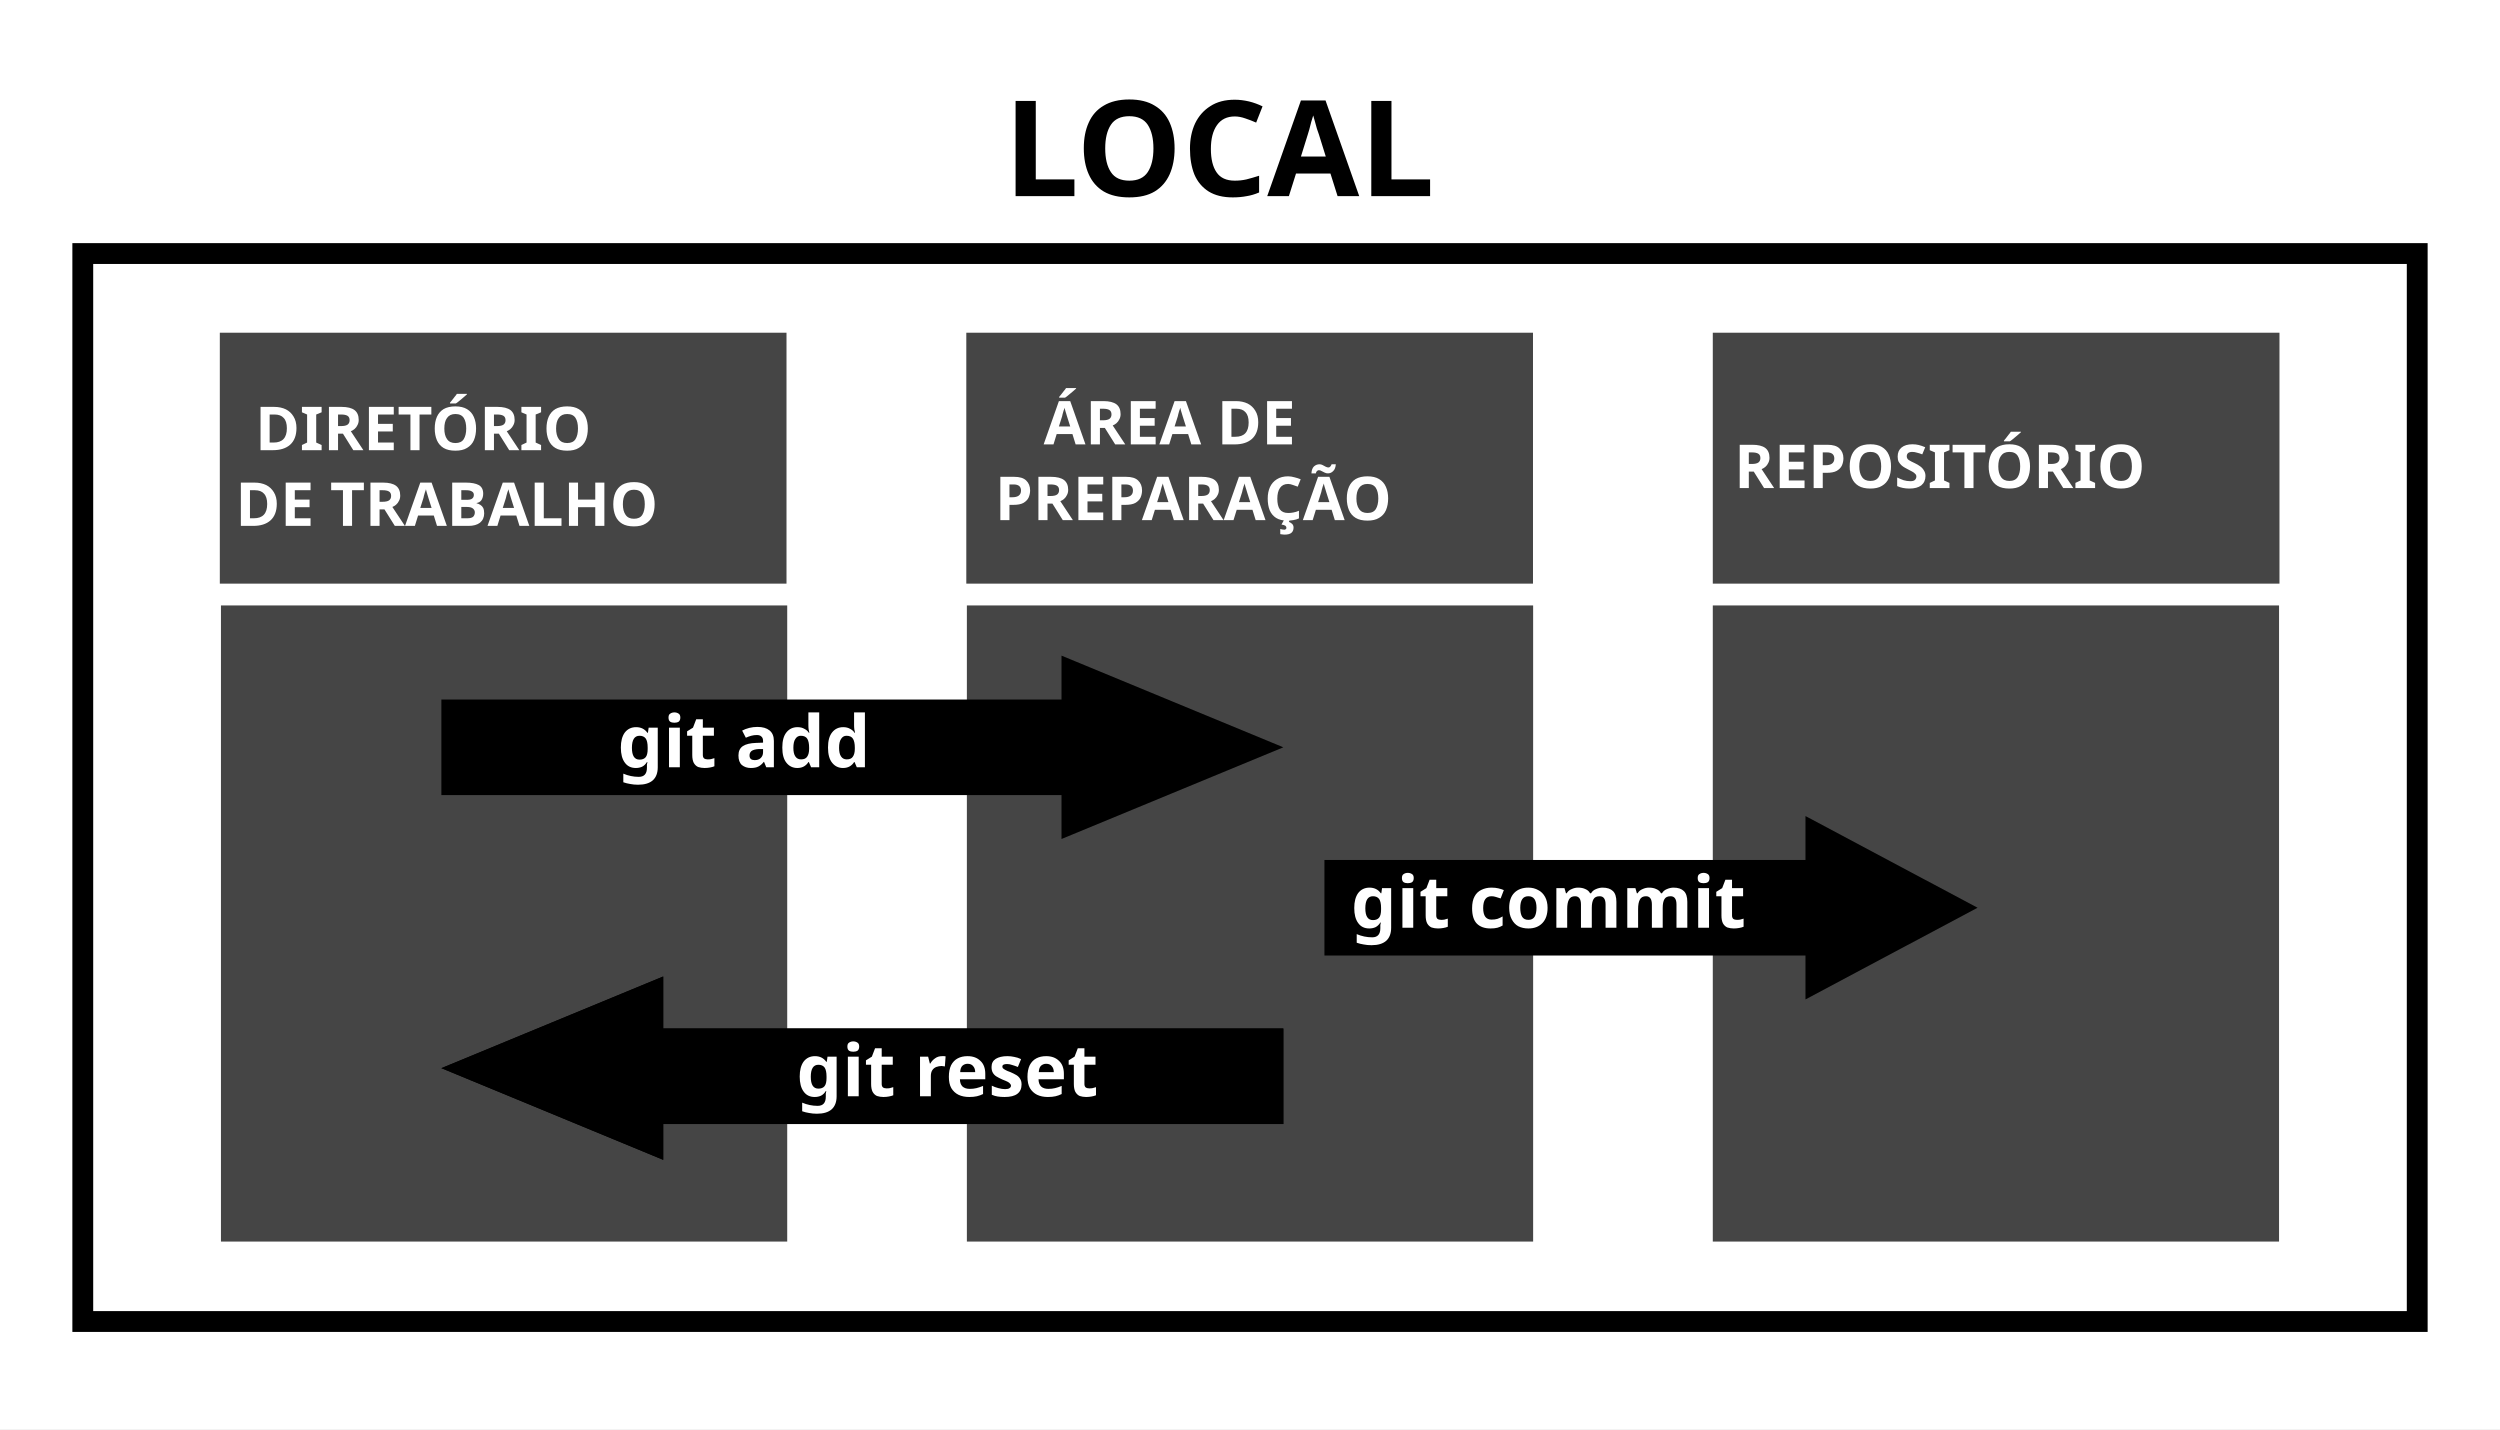
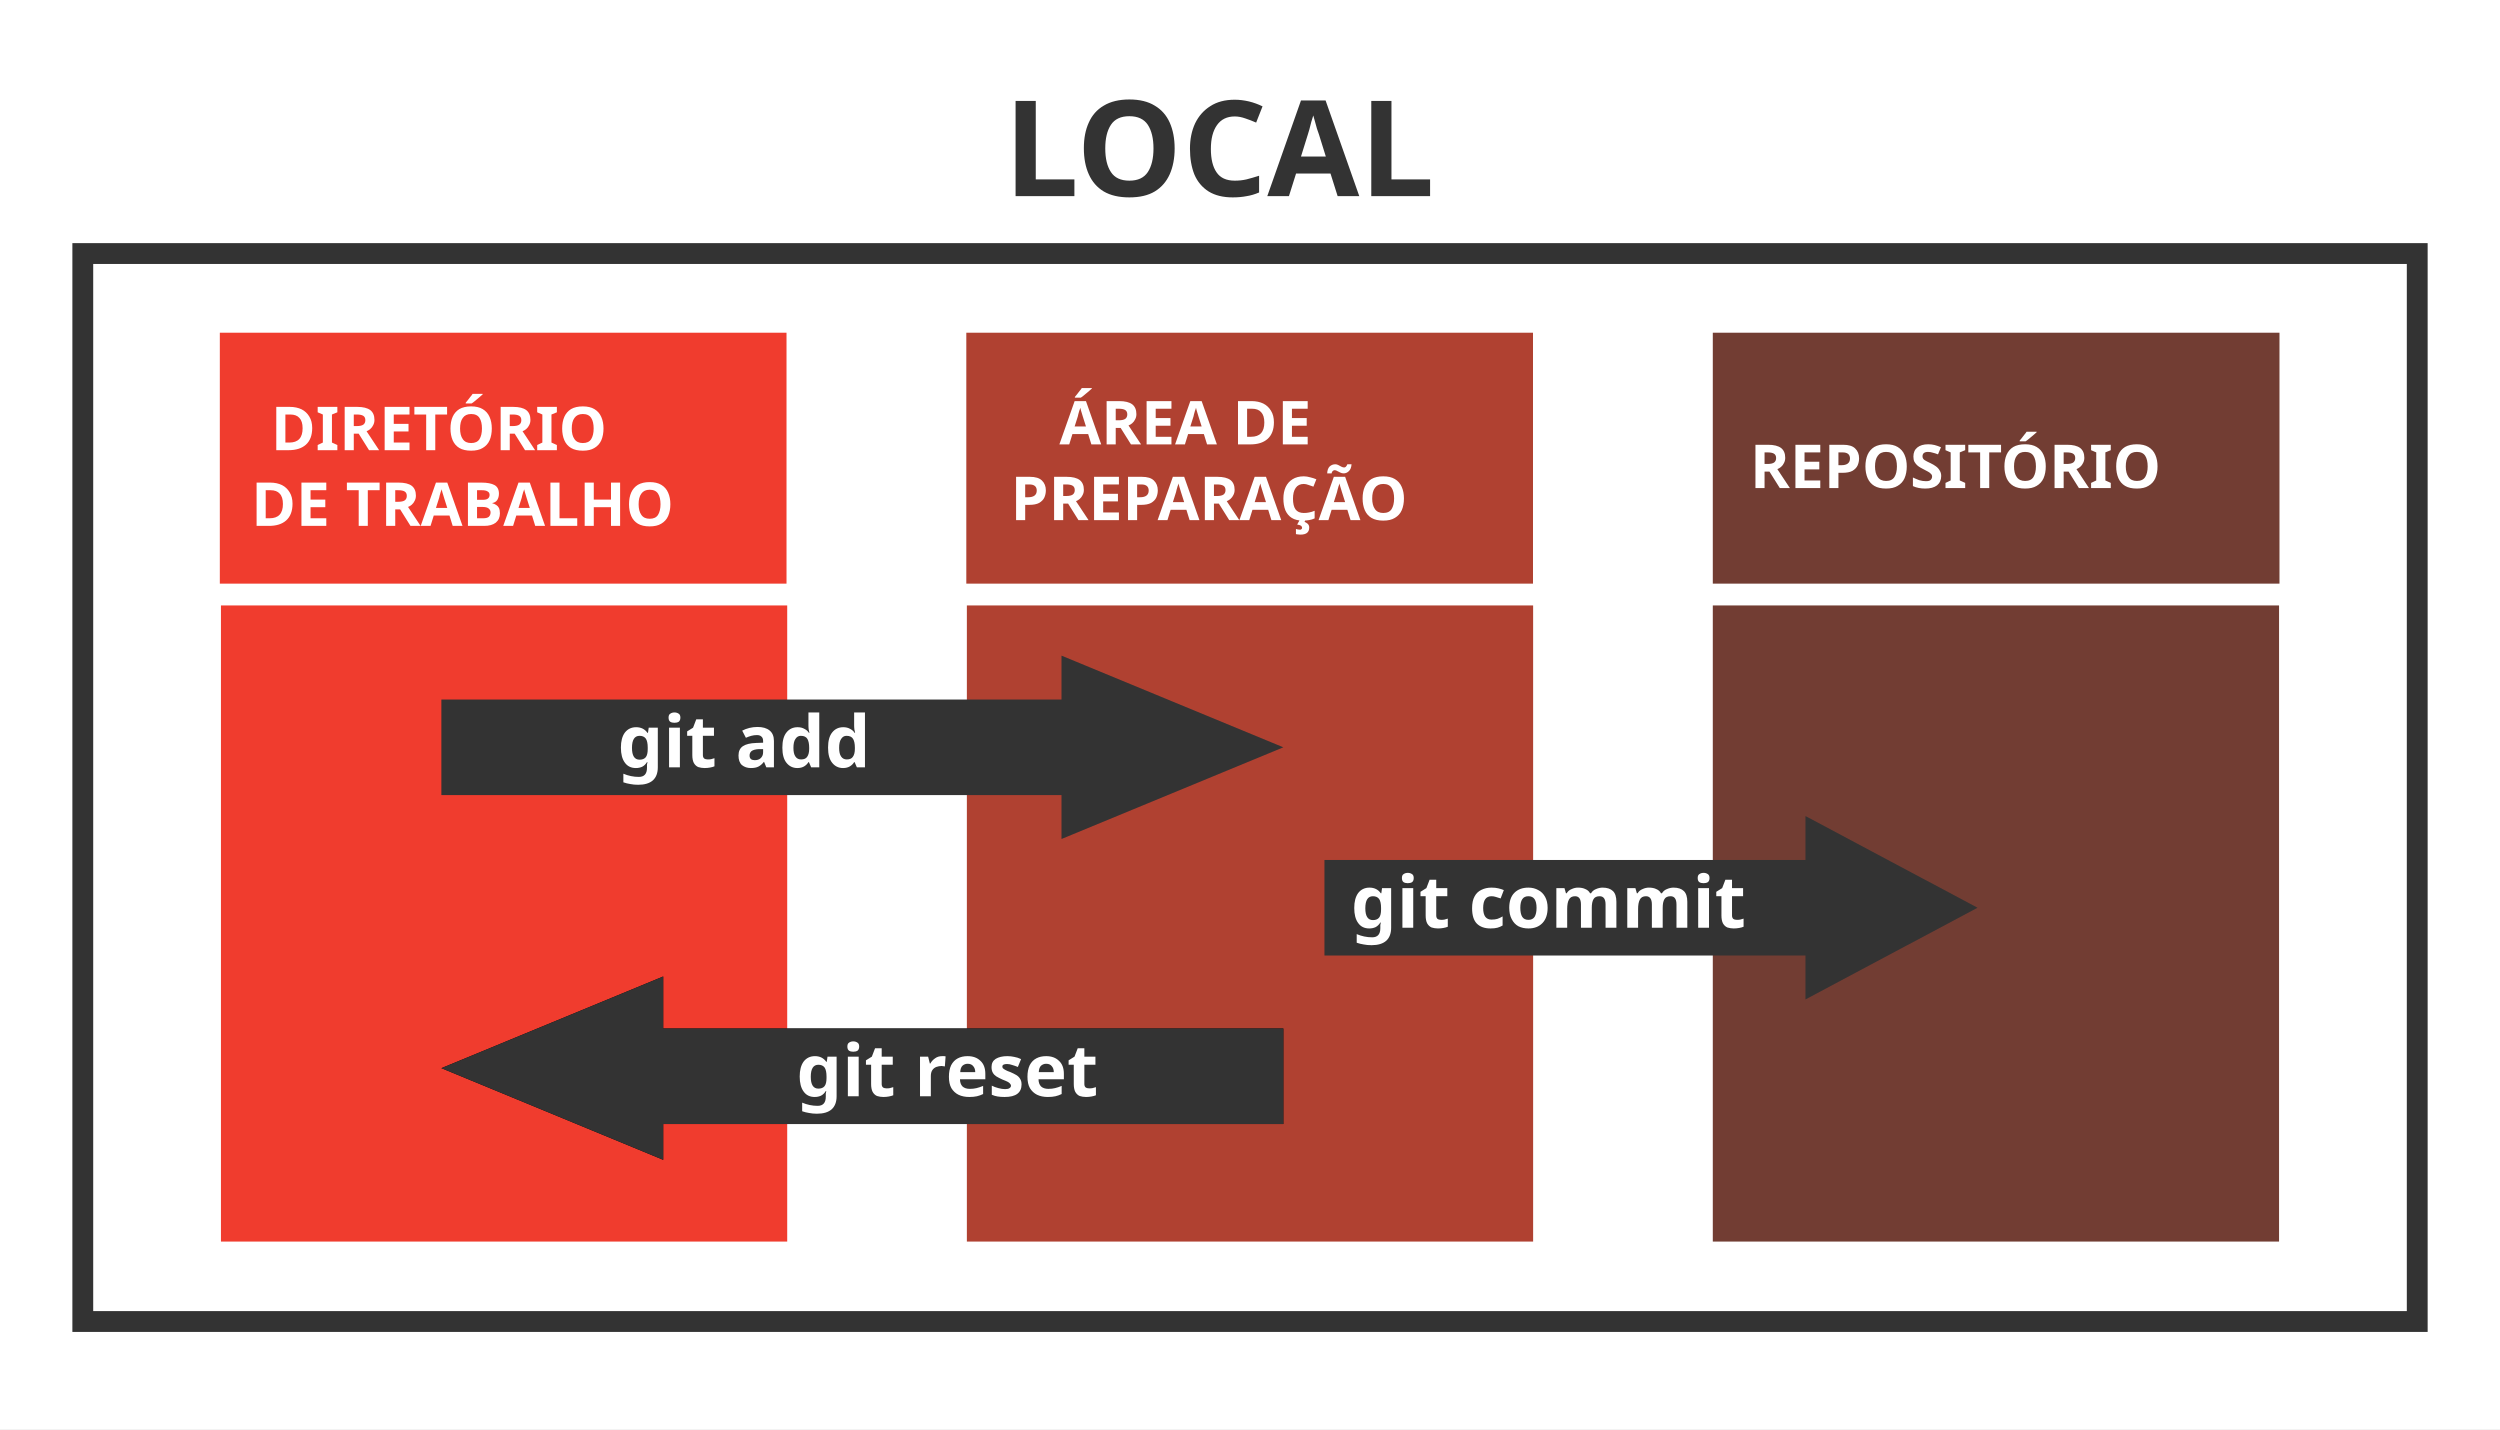
<svg xmlns="http://www.w3.org/2000/svg" width="158.774mm" height="90.766mm" viewBox="0 0 158.774 90.766" version="1.1" id="svg3581">
  <defs id="defs3578" />
  <g id="layer1" transform="translate(-24.58316,-101.1568)">
    <rect style="fill:#ffffff;fill-opacity:1;stroke:none;stroke-width:0.336" id="rect3664" width="158.774" height="90.766" x="24.583" y="101.157" />
  </g>
  <g id="layer2" transform="translate(-21.72678,17.47765)">
-     <g id="g1129" transform="translate(26.84037)">
-       <rect style="fill:#ffffff;fill-opacity:1;stroke:#000000;stroke-width:1.323;stroke-miterlimit:4;stroke-dasharray:none;stroke-opacity:1" id="rect3870" width="148.259" height="67.826" x="0.144" y="-1.375" />
-       <text xml:space="preserve" style="font-style:normal;font-variant:normal;font-weight:bold;font-stretch:normal;font-size:8.467px;line-height:125%;font-family:sans-serif;-inkscape-font-specification:'sans-serif, Bold';font-variant-ligatures:normal;font-variant-caps:normal;font-variant-numeric:normal;font-variant-east-asian:normal;letter-spacing:0px;word-spacing:0px;fill:#000000;fill-opacity:1;stroke:none;stroke-width:0.265px;stroke-linecap:butt;stroke-linejoin:miter;stroke-opacity:1" x="58.622" y="-5.018" id="text5474-3">
-         <tspan id="tspan5472-4" style="font-style:normal;font-variant:normal;font-weight:bold;font-stretch:normal;font-size:8.467px;font-family:sans-serif;-inkscape-font-specification:'sans-serif, Bold';font-variant-ligatures:normal;font-variant-caps:normal;font-variant-numeric:normal;font-variant-east-asian:normal;stroke-width:0.265px" x="58.622" y="-5.018">LOCAL</tspan>
+     <rect style="fill:#ffffff;fill-opacity:1;stroke:#333333;stroke-width:1.323;stroke-miterlimit:4;stroke-dasharray:none;stroke-opacity:1" id="rect3870" width="148.259" height="67.826" x="26.985" y="-1.375" />
+     <text xml:space="preserve" style="font-style:normal;font-variant:normal;font-weight:bold;font-stretch:normal;font-size:8.467px;line-height:125%;font-family:sans-serif;-inkscape-font-specification:'sans-serif, Bold';font-variant-ligatures:normal;font-variant-caps:normal;font-variant-numeric:normal;font-variant-east-asian:normal;letter-spacing:0px;word-spacing:0px;fill:#333333;fill-opacity:1;stroke:none;stroke-width:0.265px;stroke-linecap:butt;stroke-linejoin:miter;stroke-opacity:1" x="85.462" y="-5.018" id="text5474-3">
+       <tspan id="tspan5472-4" style="font-style:normal;font-variant:normal;font-weight:bold;font-stretch:normal;font-size:8.467px;font-family:sans-serif;-inkscape-font-specification:'sans-serif, Bold';font-variant-ligatures:normal;font-variant-caps:normal;font-variant-numeric:normal;font-variant-east-asian:normal;fill:#333333;fill-opacity:1;stroke-width:0.265px" x="85.462" y="-5.018">LOCAL</tspan>
+     </text>
+     <rect style="fill:#723d33;fill-opacity:1;stroke:none;stroke-width:0.529;stroke-miterlimit:4;stroke-dasharray:none;stroke-opacity:1" id="rect6041-8" width="35.963" height="40.4" x="130.506" y="20.974" />
+     <rect style="fill:#b04131;fill-opacity:1;stroke:none;stroke-width:0.529;stroke-miterlimit:4;stroke-dasharray:none;stroke-opacity:1" id="rect6041-8-9" width="35.963" height="40.4" x="83.132" y="20.974" />
+     <rect style="fill:#f03c2e;fill-opacity:1;stroke:none;stroke-width:0.529;stroke-miterlimit:4;stroke-dasharray:none;stroke-opacity:1" id="rect6041-8-96" width="35.963" height="40.4" x="35.759" y="20.974" />
+     <rect style="fill:#723d33;fill-opacity:1;stroke:none;stroke-width:0.529;stroke-miterlimit:4;stroke-dasharray:none;stroke-opacity:1" id="rect6041-8-8" width="35.99" height="15.936" x="130.506" y="3.653" />
+     <rect style="fill:#b04131;fill-opacity:1;stroke:none;stroke-width:0.529;stroke-miterlimit:4;stroke-dasharray:none;stroke-opacity:1" id="rect6041-8-9-1" width="35.99" height="15.936" x="83.097" y="3.653" />
+     <rect style="fill:#f03c2e;fill-opacity:1;stroke:none;stroke-width:0.529;stroke-miterlimit:4;stroke-dasharray:none;stroke-opacity:1" id="rect6041-8-96-5" width="35.99" height="15.936" x="35.688" y="3.653" />
+     <text xml:space="preserve" style="font-style:normal;font-variant:normal;font-weight:bold;font-stretch:normal;font-size:3.847px;line-height:125%;font-family:sans-serif;-inkscape-font-specification:'sans-serif, Bold';font-variant-ligatures:normal;font-variant-caps:normal;font-variant-numeric:normal;font-variant-east-asian:normal;text-align:center;letter-spacing:0px;word-spacing:0px;text-anchor:middle;fill:#ffffff;fill-opacity:1;stroke:none;stroke-width:0.144px;stroke-linecap:butt;stroke-linejoin:miter;stroke-opacity:1" x="53.601" y="11.112" id="text9593">
+       <tspan id="tspan9591" style="font-style:normal;font-variant:normal;font-weight:bold;font-stretch:normal;font-size:3.847px;font-family:sans-serif;-inkscape-font-specification:'sans-serif, Bold';font-variant-ligatures:normal;font-variant-caps:normal;font-variant-numeric:normal;font-variant-east-asian:normal;text-align:center;text-anchor:middle;fill:#ffffff;fill-opacity:1;stroke-width:0.144px" x="53.601" y="11.112">DIRETÓRIO </tspan>
+       <tspan style="font-style:normal;font-variant:normal;font-weight:bold;font-stretch:normal;font-size:3.847px;font-family:sans-serif;-inkscape-font-specification:'sans-serif, Bold';font-variant-ligatures:normal;font-variant-caps:normal;font-variant-numeric:normal;font-variant-east-asian:normal;text-align:center;text-anchor:middle;fill:#ffffff;fill-opacity:1;stroke-width:0.144px" x="53.601" y="15.921" id="tspan10691">DE TRABALHO</tspan>
+     </text>
+     <text xml:space="preserve" style="font-style:normal;font-variant:normal;font-weight:bold;font-stretch:normal;font-size:3.847px;line-height:125%;font-family:sans-serif;-inkscape-font-specification:'sans-serif, Bold';font-variant-ligatures:normal;font-variant-caps:normal;font-variant-numeric:normal;font-variant-east-asian:normal;text-align:center;letter-spacing:0px;word-spacing:0px;text-anchor:middle;fill:#ffffff;fill-opacity:1;stroke:none;stroke-width:0.144px;stroke-linecap:butt;stroke-linejoin:miter;stroke-opacity:1" x="101.01" y="10.744" id="text9593-0">
+       <tspan style="font-style:normal;font-variant:normal;font-weight:bold;font-stretch:normal;font-size:3.847px;font-family:sans-serif;-inkscape-font-specification:'sans-serif, Bold';font-variant-ligatures:normal;font-variant-caps:normal;font-variant-numeric:normal;font-variant-east-asian:normal;text-align:center;text-anchor:middle;fill:#ffffff;fill-opacity:1;stroke-width:0.144px" x="101.01" y="10.744" id="tspan10691-2">ÁREA DE </tspan>
+       <tspan style="font-style:normal;font-variant:normal;font-weight:bold;font-stretch:normal;font-size:3.847px;font-family:sans-serif;-inkscape-font-specification:'sans-serif, Bold';font-variant-ligatures:normal;font-variant-caps:normal;font-variant-numeric:normal;font-variant-east-asian:normal;text-align:center;text-anchor:middle;fill:#ffffff;fill-opacity:1;stroke-width:0.144px" x="101.01" y="15.553" id="tspan18289">PREPARAÇÃO</tspan>
+     </text>
+     <text xml:space="preserve" style="font-style:normal;font-variant:normal;font-weight:bold;font-stretch:normal;font-size:3.847px;line-height:125%;font-family:sans-serif;-inkscape-font-specification:'sans-serif, Bold';font-variant-ligatures:normal;font-variant-caps:normal;font-variant-numeric:normal;font-variant-east-asian:normal;text-align:center;letter-spacing:0px;word-spacing:0px;text-anchor:middle;fill:#ffffff;fill-opacity:1;stroke:none;stroke-width:0.144px;stroke-linecap:butt;stroke-linejoin:miter;stroke-opacity:1" x="148.419" y="13.517" id="text9593-02">
+       <tspan style="font-style:normal;font-variant:normal;font-weight:bold;font-stretch:normal;font-size:3.847px;font-family:sans-serif;-inkscape-font-specification:'sans-serif, Bold';font-variant-ligatures:normal;font-variant-caps:normal;font-variant-numeric:normal;font-variant-east-asian:normal;text-align:center;text-anchor:middle;fill:#ffffff;fill-opacity:1;stroke-width:0.144px" x="148.419" y="13.517" id="tspan10691-6">REPOSITÓRIO</tspan>
+     </text>
+     <rect style="fill:#333333;fill-opacity:1;stroke:none;stroke-width:0.356;stroke-miterlimit:4;stroke-dasharray:none;stroke-opacity:1" id="rect18742-3" width="31.124" height="6.068" x="105.842" y="37.139" />
+     <path style="fill:#333333;fill-opacity:1;stroke:none;stroke-width:2;stroke-miterlimit:4;stroke-dasharray:none;stroke-opacity:1" id="path18978-7" transform="matrix(0.2369258,0,0,0.2186296,66.82832,80.82574)" d="m 339.738,-185.946 -23.064,13.316 -23.064,13.316 0,-26.632 0,-26.632 23.064,13.316 z" />
+     <text xml:space="preserve" style="font-style:normal;font-variant:normal;font-weight:bold;font-stretch:normal;font-size:4.586px;line-height:125%;font-family:sans-serif;-inkscape-font-specification:'sans-serif, Bold';font-variant-ligatures:normal;font-variant-caps:normal;font-variant-numeric:normal;font-variant-east-asian:normal;letter-spacing:0px;word-spacing:0px;fill:#ffffff;fill-opacity:1;stroke:none;stroke-width:0.157px;stroke-linecap:butt;stroke-linejoin:miter;stroke-opacity:1" x="107.533" y="41.441" id="text20526">
+       <tspan id="tspan20524" style="font-style:normal;font-variant:normal;font-weight:bold;font-stretch:normal;font-size:4.586px;font-family:sans-serif;-inkscape-font-specification:'sans-serif, Bold';font-variant-ligatures:normal;font-variant-caps:normal;font-variant-numeric:normal;font-variant-east-asian:normal;fill:#ffffff;fill-opacity:1;stroke-width:0.157px" x="107.533" y="41.441">git commit</tspan>
+     </text>
+     <rect style="fill:#333333;fill-opacity:1;stroke:none;stroke-width:0.404;stroke-miterlimit:4;stroke-dasharray:none;stroke-opacity:1" id="rect18742-50-3" width="40.123" height="6.068" x="49.758" y="26.95" />
+     <path style="fill:#333333;fill-opacity:1;stroke:none;stroke-width:2;stroke-miterlimit:4;stroke-dasharray:none;stroke-opacity:1" id="path18978-5-4" transform="matrix(0.3054323,0,0,0.2186296,-0.535473,70.63729)" d="m 339.738,-185.946 -23.064,13.316 -23.064,13.316 0,-26.632 0,-26.632 23.064,13.316 z" />
+     <text xml:space="preserve" style="font-style:normal;font-variant:normal;font-weight:bold;font-stretch:normal;font-size:4.586px;line-height:125%;font-family:sans-serif;-inkscape-font-specification:'sans-serif, Bold';font-variant-ligatures:normal;font-variant-caps:normal;font-variant-numeric:normal;font-variant-east-asian:normal;letter-spacing:0px;word-spacing:0px;fill:#ffffff;fill-opacity:1;stroke:none;stroke-width:0.157px;stroke-linecap:butt;stroke-linejoin:miter;stroke-opacity:1" x="60.956" y="31.252" id="text20526-8">
+       <tspan id="tspan20524-3" style="font-style:normal;font-variant:normal;font-weight:bold;font-stretch:normal;font-size:4.586px;font-family:sans-serif;-inkscape-font-specification:'sans-serif, Bold';font-variant-ligatures:normal;font-variant-caps:normal;font-variant-numeric:normal;font-variant-east-asian:normal;fill:#ffffff;fill-opacity:1;stroke-width:0.157px" x="60.956" y="31.252">git add</tspan>
+     </text>
+     <g id="g23372" transform="translate(26.84037,-1.518994)">
+       <rect style="fill:#000000;fill-opacity:1;stroke:none;stroke-width:0.404;stroke-miterlimit:4;stroke-dasharray:none;stroke-opacity:1" id="rect18742-5-3-3" width="40.123" height="6.068" x="-76.391" y="49.36" transform="scale(-1,1)" />
+       <path style="fill:#000000;fill-opacity:1;stroke:none;stroke-width:2;stroke-miterlimit:4;stroke-dasharray:none;stroke-opacity:1" id="path18978-1-6-9" transform="matrix(-0.3054323,0,0,0.2186296,126.6849,92.53319)" d="m 339.738,-185.946 -23.064,13.316 -23.064,13.316 0,-26.632 0,-26.632 23.064,13.316 z" />
+       <text xml:space="preserve" style="font-style:normal;font-variant:normal;font-weight:bold;font-stretch:normal;font-size:4.586px;line-height:125%;font-family:sans-serif;-inkscape-font-specification:'sans-serif, Bold';font-variant-ligatures:normal;font-variant-caps:normal;font-variant-numeric:normal;font-variant-east-asian:normal;letter-spacing:0px;word-spacing:0px;fill:#ffffff;fill-opacity:1;stroke:none;stroke-width:0.157px;stroke-linecap:butt;stroke-linejoin:miter;stroke-opacity:1" x="45.473" y="53.663" id="text20526-8-0">
+         <tspan id="tspan20524-3-4" style="font-style:normal;font-variant:normal;font-weight:bold;font-stretch:normal;font-size:4.586px;font-family:sans-serif;-inkscape-font-specification:'sans-serif, Bold';font-variant-ligatures:normal;font-variant-caps:normal;font-variant-numeric:normal;font-variant-east-asian:normal;fill:#ffffff;fill-opacity:1;stroke-width:0.157px" x="45.473" y="53.663">git reset</tspan>
      </text>
-       <rect style="fill:#454545;fill-opacity:1;stroke:none;stroke-width:0.529;stroke-miterlimit:4;stroke-dasharray:none;stroke-opacity:1" id="rect6041-8" width="35.963" height="40.4" x="103.665" y="20.974" />
-       <rect style="fill:#454545;fill-opacity:1;stroke:none;stroke-width:0.529;stroke-miterlimit:4;stroke-dasharray:none;stroke-opacity:1" id="rect6041-8-9" width="35.963" height="40.4" x="56.292" y="20.974" />
-       <rect style="fill:#454545;fill-opacity:1;stroke:none;stroke-width:0.529;stroke-miterlimit:4;stroke-dasharray:none;stroke-opacity:1" id="rect6041-8-96" width="35.963" height="40.4" x="8.919" y="20.974" />
-       <rect style="fill:#454545;fill-opacity:1;stroke:none;stroke-width:0.529;stroke-miterlimit:4;stroke-dasharray:none;stroke-opacity:1" id="rect6041-8-8" width="35.99" height="15.936" x="103.665" y="3.653" />
-       <rect style="fill:#454545;fill-opacity:1;stroke:none;stroke-width:0.529;stroke-miterlimit:4;stroke-dasharray:none;stroke-opacity:1" id="rect6041-8-9-1" width="35.99" height="15.936" x="56.256" y="3.653" />
-       <rect style="fill:#454545;fill-opacity:1;stroke:none;stroke-width:0.529;stroke-miterlimit:4;stroke-dasharray:none;stroke-opacity:1" id="rect6041-8-96-5" width="35.99" height="15.936" x="8.847" y="3.653" />
-       <text xml:space="preserve" style="font-style:normal;font-variant:normal;font-weight:bold;font-stretch:normal;font-size:3.847px;line-height:125%;font-family:sans-serif;-inkscape-font-specification:'sans-serif, Bold';font-variant-ligatures:normal;font-variant-caps:normal;font-variant-numeric:normal;font-variant-east-asian:normal;text-align:center;letter-spacing:0px;word-spacing:0px;text-anchor:middle;fill:#ffffff;fill-opacity:1;stroke:none;stroke-width:0.144px;stroke-linecap:butt;stroke-linejoin:miter;stroke-opacity:1" x="26.761" y="11.112" id="text9593">
-         <tspan id="tspan9591" style="font-style:normal;font-variant:normal;font-weight:bold;font-stretch:normal;font-size:3.847px;font-family:sans-serif;-inkscape-font-specification:'sans-serif, Bold';font-variant-ligatures:normal;font-variant-caps:normal;font-variant-numeric:normal;font-variant-east-asian:normal;text-align:center;text-anchor:middle;fill:#ffffff;fill-opacity:1;stroke-width:0.144px" x="26.761" y="11.112">DIRETÓRIO </tspan>
-         <tspan style="font-style:normal;font-variant:normal;font-weight:bold;font-stretch:normal;font-size:3.847px;font-family:sans-serif;-inkscape-font-specification:'sans-serif, Bold';font-variant-ligatures:normal;font-variant-caps:normal;font-variant-numeric:normal;font-variant-east-asian:normal;text-align:center;text-anchor:middle;fill:#ffffff;fill-opacity:1;stroke-width:0.144px" x="26.761" y="15.921" id="tspan10691">DE TRABALHO</tspan>
-       </text>
-       <text xml:space="preserve" style="font-style:normal;font-variant:normal;font-weight:bold;font-stretch:normal;font-size:3.847px;line-height:125%;font-family:sans-serif;-inkscape-font-specification:'sans-serif, Bold';font-variant-ligatures:normal;font-variant-caps:normal;font-variant-numeric:normal;font-variant-east-asian:normal;text-align:center;letter-spacing:0px;word-spacing:0px;text-anchor:middle;fill:#ffffff;fill-opacity:1;stroke:none;stroke-width:0.144px;stroke-linecap:butt;stroke-linejoin:miter;stroke-opacity:1" x="74.17" y="10.744" id="text9593-0">
-         <tspan style="font-style:normal;font-variant:normal;font-weight:bold;font-stretch:normal;font-size:3.847px;font-family:sans-serif;-inkscape-font-specification:'sans-serif, Bold';font-variant-ligatures:normal;font-variant-caps:normal;font-variant-numeric:normal;font-variant-east-asian:normal;text-align:center;text-anchor:middle;fill:#ffffff;fill-opacity:1;stroke-width:0.144px" x="74.17" y="10.744" id="tspan10691-2">ÁREA DE </tspan>
-         <tspan style="font-style:normal;font-variant:normal;font-weight:bold;font-stretch:normal;font-size:3.847px;font-family:sans-serif;-inkscape-font-specification:'sans-serif, Bold';font-variant-ligatures:normal;font-variant-caps:normal;font-variant-numeric:normal;font-variant-east-asian:normal;text-align:center;text-anchor:middle;fill:#ffffff;fill-opacity:1;stroke-width:0.144px" x="74.17" y="15.553" id="tspan18289">PREPARAÇÃO</tspan>
-       </text>
-       <text xml:space="preserve" style="font-style:normal;font-variant:normal;font-weight:bold;font-stretch:normal;font-size:3.847px;line-height:125%;font-family:sans-serif;-inkscape-font-specification:'sans-serif, Bold';font-variant-ligatures:normal;font-variant-caps:normal;font-variant-numeric:normal;font-variant-east-asian:normal;text-align:center;letter-spacing:0px;word-spacing:0px;text-anchor:middle;fill:#ffffff;fill-opacity:1;stroke:none;stroke-width:0.144px;stroke-linecap:butt;stroke-linejoin:miter;stroke-opacity:1" x="121.579" y="13.517" id="text9593-02">
-         <tspan style="font-style:normal;font-variant:normal;font-weight:bold;font-stretch:normal;font-size:3.847px;font-family:sans-serif;-inkscape-font-specification:'sans-serif, Bold';font-variant-ligatures:normal;font-variant-caps:normal;font-variant-numeric:normal;font-variant-east-asian:normal;text-align:center;text-anchor:middle;fill:#ffffff;fill-opacity:1;stroke-width:0.144px" x="121.579" y="13.517" id="tspan10691-6">REPOSITÓRIO</tspan>
-       </text>
-       <g id="g21229" transform="translate(0,-1.518994)">
-         <rect style="fill:#000000;fill-opacity:1;stroke:none;stroke-width:0.356;stroke-miterlimit:4;stroke-dasharray:none;stroke-opacity:1" id="rect18742-3" width="31.124" height="6.068" x="79.001" y="38.658" />
-         <path style="fill:#000000;fill-opacity:1;stroke:none;stroke-width:2;stroke-miterlimit:4;stroke-dasharray:none;stroke-opacity:1" id="path18978-7" transform="matrix(0.2369258,0,0,0.2186296,39.98795,82.34474)" d="m 339.738,-185.946 -23.064,13.316 -23.064,13.316 0,-26.632 0,-26.632 23.064,13.316 z" />
-         <text xml:space="preserve" style="font-style:normal;font-variant:normal;font-weight:bold;font-stretch:normal;font-size:4.586px;line-height:125%;font-family:sans-serif;-inkscape-font-specification:'sans-serif, Bold';font-variant-ligatures:normal;font-variant-caps:normal;font-variant-numeric:normal;font-variant-east-asian:normal;letter-spacing:0px;word-spacing:0px;fill:#ffffff;fill-opacity:1;stroke:none;stroke-width:0.157px;stroke-linecap:butt;stroke-linejoin:miter;stroke-opacity:1" x="80.693" y="42.96" id="text20526">
-           <tspan id="tspan20524" style="font-style:normal;font-variant:normal;font-weight:bold;font-stretch:normal;font-size:4.586px;font-family:sans-serif;-inkscape-font-specification:'sans-serif, Bold';font-variant-ligatures:normal;font-variant-caps:normal;font-variant-numeric:normal;font-variant-east-asian:normal;fill:#ffffff;fill-opacity:1;stroke-width:0.157px" x="80.693" y="42.96">git commit</tspan>
-         </text>
-       </g>
-       <g id="g22388" transform="translate(0,-1.518994)">
-         <rect style="fill:#000000;fill-opacity:1;stroke:none;stroke-width:0.404;stroke-miterlimit:4;stroke-dasharray:none;stroke-opacity:1" id="rect18742-50-3" width="40.123" height="6.068" x="22.918" y="28.469" />
-         <path style="fill:#000000;fill-opacity:1;stroke:none;stroke-width:2;stroke-miterlimit:4;stroke-dasharray:none;stroke-opacity:1" id="path18978-5-4" transform="matrix(0.3054323,0,0,0.2186296,-27.37584,72.15628)" d="m 339.738,-185.946 -23.064,13.316 -23.064,13.316 0,-26.632 0,-26.632 23.064,13.316 z" />
-         <text xml:space="preserve" style="font-style:normal;font-variant:normal;font-weight:bold;font-stretch:normal;font-size:4.586px;line-height:125%;font-family:sans-serif;-inkscape-font-specification:'sans-serif, Bold';font-variant-ligatures:normal;font-variant-caps:normal;font-variant-numeric:normal;font-variant-east-asian:normal;letter-spacing:0px;word-spacing:0px;fill:#ffffff;fill-opacity:1;stroke:none;stroke-width:0.157px;stroke-linecap:butt;stroke-linejoin:miter;stroke-opacity:1" x="34.115" y="32.771" id="text20526-8">
-           <tspan id="tspan20524-3" style="font-style:normal;font-variant:normal;font-weight:bold;font-stretch:normal;font-size:4.586px;font-family:sans-serif;-inkscape-font-specification:'sans-serif, Bold';font-variant-ligatures:normal;font-variant-caps:normal;font-variant-numeric:normal;font-variant-east-asian:normal;fill:#ffffff;fill-opacity:1;stroke-width:0.157px" x="34.115" y="32.771">git add</tspan>
-         </text>
-       </g>
-       <g id="g23372" transform="translate(0,-1.518994)">
-         <rect style="fill:#000000;fill-opacity:1;stroke:none;stroke-width:0.404;stroke-miterlimit:4;stroke-dasharray:none;stroke-opacity:1" id="rect18742-5-3-3" width="40.123" height="6.068" x="-76.391" y="49.36" transform="scale(-1,1)" />
-         <path style="fill:#000000;fill-opacity:1;stroke:none;stroke-width:2;stroke-miterlimit:4;stroke-dasharray:none;stroke-opacity:1" id="path18978-1-6-9" transform="matrix(-0.3054323,0,0,0.2186296,126.6849,92.53319)" d="m 339.738,-185.946 -23.064,13.316 -23.064,13.316 0,-26.632 0,-26.632 23.064,13.316 z" />
-         <text xml:space="preserve" style="font-style:normal;font-variant:normal;font-weight:bold;font-stretch:normal;font-size:4.586px;line-height:125%;font-family:sans-serif;-inkscape-font-specification:'sans-serif, Bold';font-variant-ligatures:normal;font-variant-caps:normal;font-variant-numeric:normal;font-variant-east-asian:normal;letter-spacing:0px;word-spacing:0px;fill:#ffffff;fill-opacity:1;stroke:none;stroke-width:0.157px;stroke-linecap:butt;stroke-linejoin:miter;stroke-opacity:1" x="45.473" y="53.663" id="text20526-8-0">
-           <tspan id="tspan20524-3-4" style="font-style:normal;font-variant:normal;font-weight:bold;font-stretch:normal;font-size:4.586px;font-family:sans-serif;-inkscape-font-specification:'sans-serif, Bold';font-variant-ligatures:normal;font-variant-caps:normal;font-variant-numeric:normal;font-variant-east-asian:normal;fill:#ffffff;fill-opacity:1;stroke-width:0.157px" x="45.473" y="53.663">git reset</tspan>
-         </text>
-       </g>
-       <g id="g24504" transform="translate(0,-1.518994)">
-         <rect style="fill:#000000;fill-opacity:1;stroke:none;stroke-width:0.404;stroke-miterlimit:4;stroke-dasharray:none;stroke-opacity:1" id="rect24496" width="40.123" height="6.068" x="-76.391" y="49.36" transform="scale(-1,1)" />
-         <path style="fill:#000000;fill-opacity:1;stroke:none;stroke-width:2;stroke-miterlimit:4;stroke-dasharray:none;stroke-opacity:1" id="path24498" transform="matrix(-0.3054323,0,0,0.2186296,126.6849,92.53319)" d="m 339.738,-185.946 -23.064,13.316 -23.064,13.316 0,-26.632 0,-26.632 23.064,13.316 z" />
-         <text xml:space="preserve" style="font-style:normal;font-variant:normal;font-weight:bold;font-stretch:normal;font-size:4.586px;line-height:125%;font-family:sans-serif;-inkscape-font-specification:'sans-serif, Bold';font-variant-ligatures:normal;font-variant-caps:normal;font-variant-numeric:normal;font-variant-east-asian:normal;letter-spacing:0px;word-spacing:0px;fill:#ffffff;fill-opacity:1;stroke:none;stroke-width:0.157px;stroke-linecap:butt;stroke-linejoin:miter;stroke-opacity:1" x="45.473" y="53.663" id="text24502">
-           <tspan id="tspan24500" style="font-style:normal;font-variant:normal;font-weight:bold;font-stretch:normal;font-size:4.586px;font-family:sans-serif;-inkscape-font-specification:'sans-serif, Bold';font-variant-ligatures:normal;font-variant-caps:normal;font-variant-numeric:normal;font-variant-east-asian:normal;fill:#ffffff;fill-opacity:1;stroke-width:0.157px" x="45.473" y="53.663">git reset</tspan>
-         </text>
-       </g>
    </g>
+     <rect style="fill:#333333;fill-opacity:1;stroke:none;stroke-width:0.404;stroke-miterlimit:4;stroke-dasharray:none;stroke-opacity:1" id="rect24496" width="40.123" height="6.068" x="-103.231" y="47.841" transform="scale(-1,1)" />
+     <path style="fill:#333333;fill-opacity:1;stroke:none;stroke-width:2;stroke-miterlimit:4;stroke-dasharray:none;stroke-opacity:1" id="path24498" transform="matrix(-0.3054323,0,0,0.2186296,153.5253,91.0142)" d="m 339.738,-185.946 -23.064,13.316 -23.064,13.316 0,-26.632 0,-26.632 23.064,13.316 z" />
+     <text xml:space="preserve" style="font-style:normal;font-variant:normal;font-weight:bold;font-stretch:normal;font-size:4.586px;line-height:125%;font-family:sans-serif;-inkscape-font-specification:'sans-serif, Bold';font-variant-ligatures:normal;font-variant-caps:normal;font-variant-numeric:normal;font-variant-east-asian:normal;letter-spacing:0px;word-spacing:0px;fill:#ffffff;fill-opacity:1;stroke:none;stroke-width:0.157px;stroke-linecap:butt;stroke-linejoin:miter;stroke-opacity:1" x="72.314" y="52.144" id="text24502">
+       <tspan id="tspan24500" style="font-style:normal;font-variant:normal;font-weight:bold;font-stretch:normal;font-size:4.586px;font-family:sans-serif;-inkscape-font-specification:'sans-serif, Bold';font-variant-ligatures:normal;font-variant-caps:normal;font-variant-numeric:normal;font-variant-east-asian:normal;fill:#ffffff;fill-opacity:1;stroke-width:0.157px" x="72.314" y="52.144">git reset</tspan>
+     </text>
  </g>
</svg>
